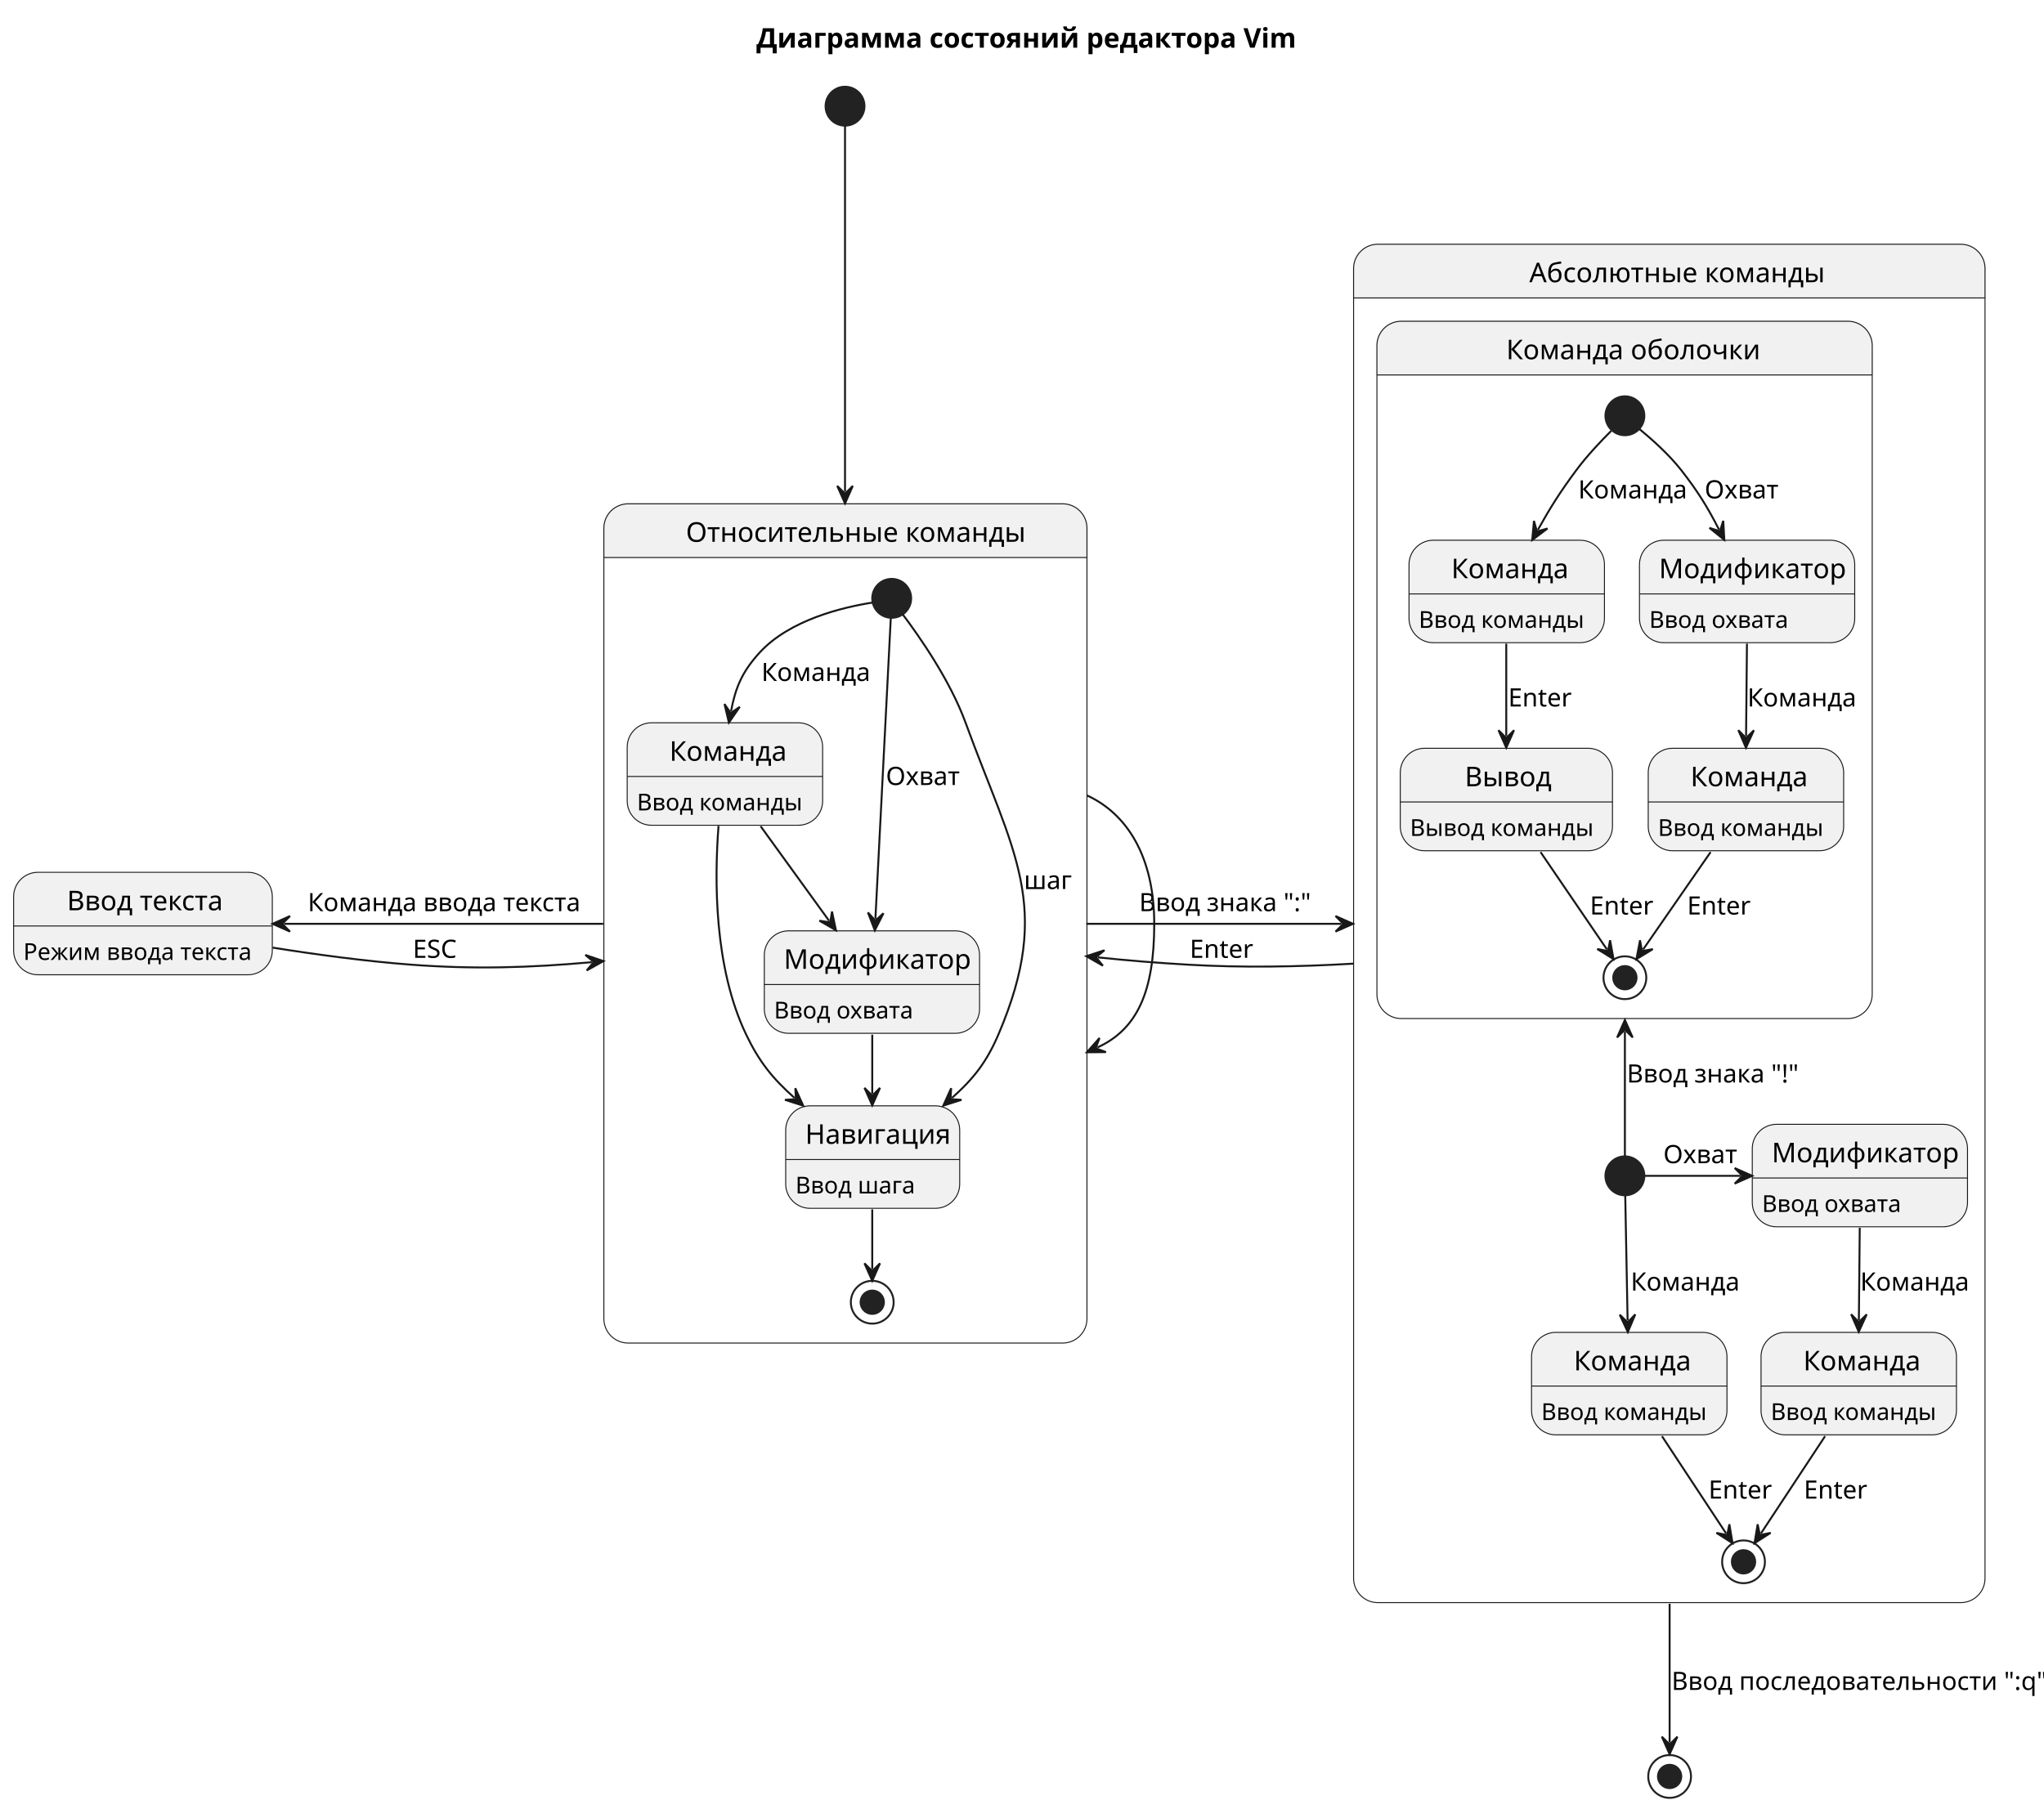
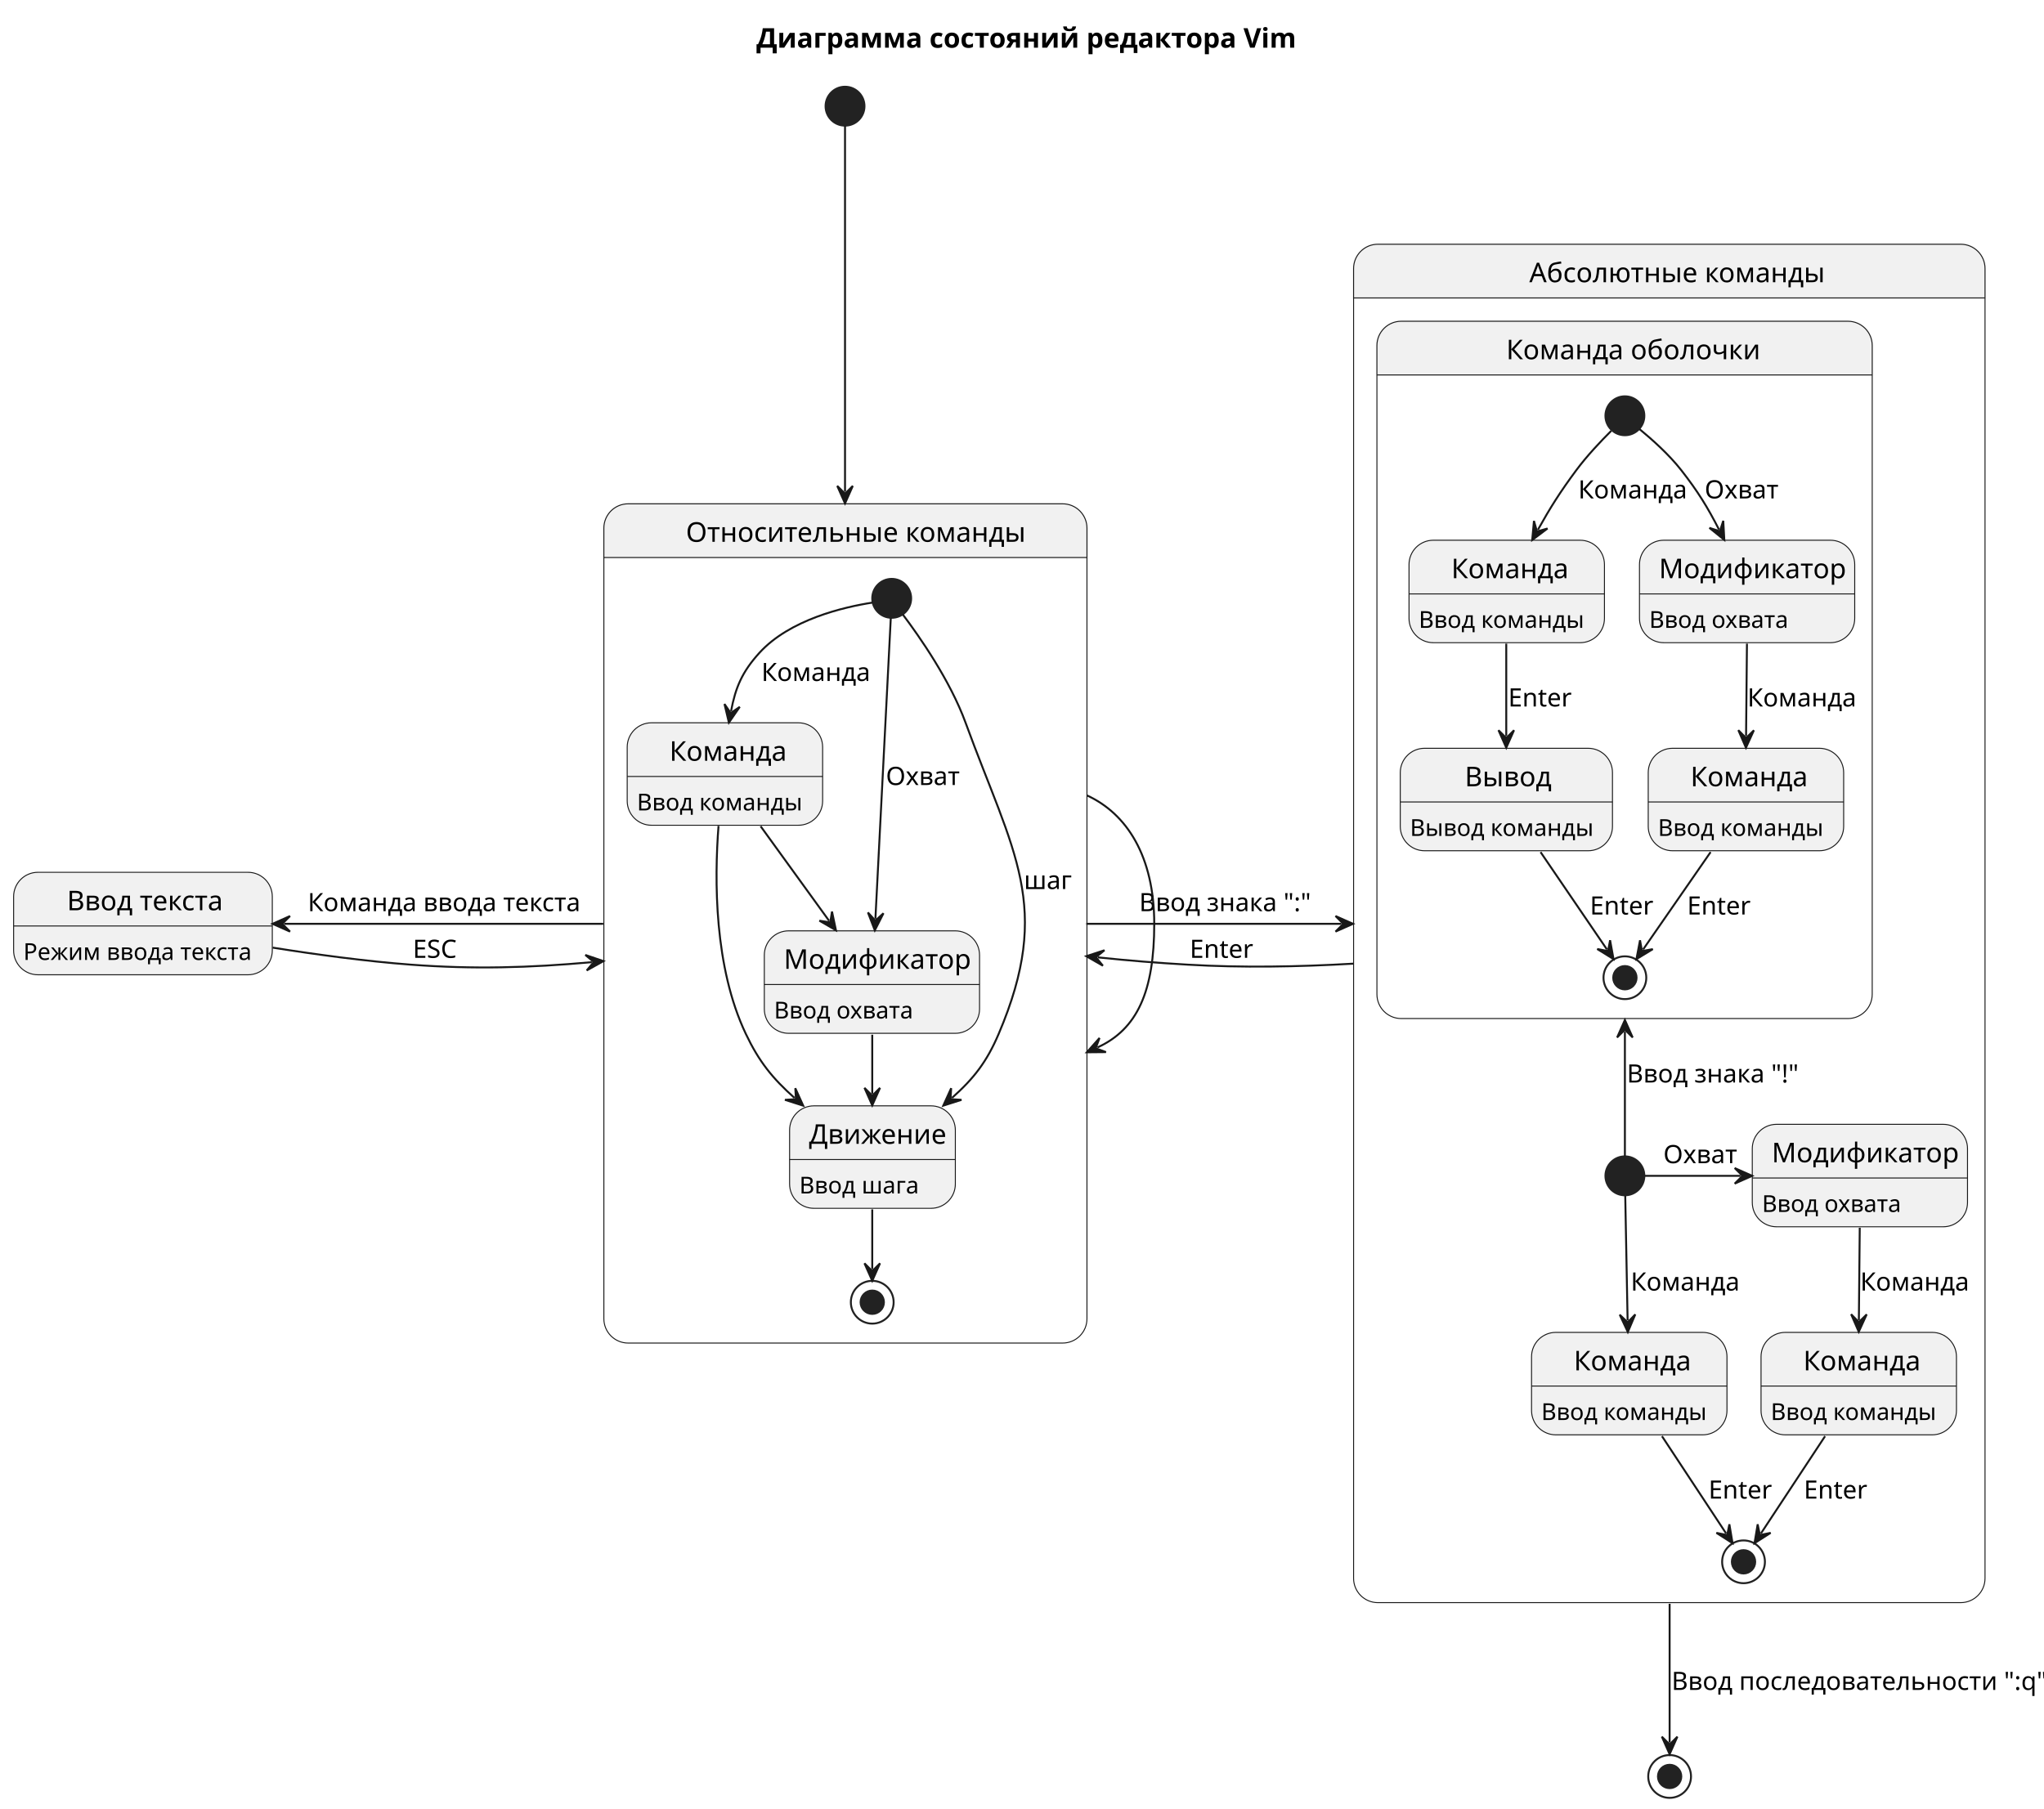
<svg xmlns="http://www.w3.org/2000/svg" contentStyleType="text/css" height="930px" preserveAspectRatio="none" style="width:1051px;height:930px;background:#FFFFFF;" version="1.1" viewBox="0 0 1051 930" width="1051px" zoomAndPan="magnify">
  <defs />
  <g>
    <text fill="#000000" font-family="sans-serif" font-size="14" font-weight="bold" lengthAdjust="spacing" textLength="259.513" x="388.94" y="24.533">Диаграмма состояний редактора Vim</text>
    <path d="M323,259.109 L546.401,259.109 A12.5,12.5 0 0 1 558.901,271.609 L558.901,286.719 L310.5,286.719 L310.5,271.609 A12.5,12.5 0 0 1 323,259.109 " fill="#F1F1F1" style="stroke:#F1F1F1;stroke-width:1.0;" />
    <rect fill="none" height="431.609" rx="12.5" ry="12.5" style="stroke:#181818;stroke-width:0.5;" width="248.401" x="310.5" y="259.109" />
    <line style="stroke:#181818;stroke-width:0.5;" x1="310.5" x2="558.901" y1="286.719" y2="286.719" />
    <text fill="#000000" font-family="sans-serif" font-size="14" lengthAdjust="spacing" textLength="164.056" x="352.673" y="278.643">Относительные команды</text>
    <g id="rel.rel_cmd">
      <rect fill="#F1F1F1" height="52.703" rx="12.5" ry="12.5" style="stroke:#181818;stroke-width:0.5;" width="100.49" x="322.5" y="371.719" />
      <line style="stroke:#181818;stroke-width:0.5;" x1="322.5" x2="422.99" y1="399.328" y2="399.328" />
      <text fill="#000000" font-family="sans-serif" font-size="14" lengthAdjust="spacing" textLength="57.039" x="344.226" y="391.252">Команда</text>
      <text fill="#000000" font-family="sans-serif" font-size="12" lengthAdjust="spacing" textLength="80.49" x="327.5" y="416.785">Ввод команды</text>
    </g>
    <g id="rel.rel_mod">
      <rect fill="#F1F1F1" height="52.703" rx="12.5" ry="12.5" style="stroke:#181818;stroke-width:0.5;" width="110.672" x="393" y="478.719" />
      <line style="stroke:#181818;stroke-width:0.5;" x1="393" x2="503.672" y1="506.328" y2="506.328" />
      <text fill="#000000" font-family="sans-serif" font-size="14" lengthAdjust="spacing" textLength="90.672" x="403" y="498.252">Модификатор</text>
      <text fill="#000000" font-family="sans-serif" font-size="12" lengthAdjust="spacing" textLength="69.281" x="398" y="523.785">Ввод охвата</text>
    </g>
    <g id="rel.rel_nav">
-       <rect fill="#F1F1F1" height="52.703" rx="12.5" ry="12.5" style="stroke:#181818;stroke-width:0.5;" width="89.467" x="404" y="568.719" />
-       <line style="stroke:#181818;stroke-width:0.5;" x1="404" x2="493.467" y1="596.328" y2="596.328" />
-       <text fill="#000000" font-family="sans-serif" font-size="14" lengthAdjust="spacing" textLength="69.467" x="414" y="588.252">Навигация</text>
-       <text fill="#000000" font-family="sans-serif" font-size="12" lengthAdjust="spacing" textLength="58.74" x="409" y="613.785">Ввод шага</text>
+       <rect fill="#F1F1F1" height="52.703" rx="12.5" ry="12.5" style="stroke:#181818;stroke-width:0.5;" width="85.228" x="406" y="568.719" />
+       <line style="stroke:#181818;stroke-width:0.5;" x1="406" x2="491.228" y1="596.328" y2="596.328" />
+       <text fill="#000000" font-family="sans-serif" font-size="14" lengthAdjust="spacing" textLength="65.228" x="416" y="588.252">Движение</text>
+       <text fill="#000000" font-family="sans-serif" font-size="12" lengthAdjust="spacing" textLength="58.74" x="411" y="613.785">Ввод шага</text>
    </g>
    <ellipse cx="458.5" cy="307.719" fill="#222222" rx="10" ry="10" style="stroke:#222222;stroke-width:1.0;" />
    <ellipse cx="448.5" cy="669.719" fill="none" rx="11" ry="11" style="stroke:#222222;stroke-width:1.0;" />
    <ellipse cx="448.5" cy="669.719" fill="#222222" rx="6" ry="6" style="stroke:#222222;stroke-width:1.0;" />
    <g id="link_*start*rel_rel_cmd">
      <path d="M448.64,309.899 C433.87,312.189 406.07,318.629 390.5,335.719 C381.59,345.509 378.176,353.582 375.896,365.741 " fill="none" id="*start*rel-to-rel_cmd" style="stroke:#181818;stroke-width:1.0;" />
      <polygon fill="#181818" points="374.79,371.639,380.38,363.53,375.711,366.724,372.517,362.056,374.79,371.639" style="stroke:#181818;stroke-width:1.0;" />
      <text fill="#000000" font-family="sans-serif" font-size="13" lengthAdjust="spacing" textLength="52.965" x="391.5" y="350.214">Команда</text>
    </g>
    <g id="link_*start*rel_rel_mod">
      <path d="M458.03,317.889 C456.57,346.419 452.376,428.397 450.126,472.477 " fill="none" id="*start*rel-to-rel_mod" style="stroke:#181818;stroke-width:1.0;" />
      <polygon fill="#181818" points="449.82,478.469,454.274,469.684,450.075,473.475,446.284,469.276,449.82,478.469" style="stroke:#181818;stroke-width:1.0;" />
      <text fill="#000000" font-family="sans-serif" font-size="13" lengthAdjust="spacing" textLength="36.702" x="455.5" y="403.714">Охват</text>
    </g>
    <g id="link_*start*rel_rel_nav">
      <path d="M464.19,315.999 C472.68,327.249 488.53,349.879 496.5,371.719 C521.03,438.889 541.51,465.919 513.5,531.719 C507.43,545.979 500.815,554.573 489.495,564.633 " fill="none" id="*start*rel-to-rel_nav" style="stroke:#181818;stroke-width:1.0;" />
      <polygon fill="#181818" points="485.01,568.619,494.394,565.63,488.747,565.297,489.08,559.65,485.01,568.619" style="stroke:#181818;stroke-width:1.0;" />
      <text fill="#000000" font-family="sans-serif" font-size="13" lengthAdjust="spacing" textLength="22.401" x="526.5" y="457.214">шаг</text>
    </g>
    <g id="link_rel_cmd_rel_mod">
      <path d="M391.09,424.909 C402.87,441.179 414.532,457.288 426.322,473.578 " fill="none" id="rel_cmd-to-rel_mod" style="stroke:#181818;stroke-width:1.0;" />
      <polygon fill="#181818" points="429.84,478.439,427.804,468.803,426.909,474.388,421.323,473.493,429.84,478.439" style="stroke:#181818;stroke-width:1.0;" />
    </g>
    <g id="link_rel_mod_rel_nav">
      <path d="M448.5,532.149 C448.5,543.599 448.5,551.039 448.5,562.479 " fill="none" id="rel_mod-to-rel_nav" style="stroke:#181818;stroke-width:1.0;" />
      <polygon fill="#181818" points="448.5,568.479,452.5,559.479,448.5,563.479,444.5,559.479,448.5,568.479" style="stroke:#181818;stroke-width:1.0;" />
    </g>
    <g id="link_rel_cmd_rel_nav">
      <path d="M369.46,424.759 C367.3,452.499 367.19,497.429 383.5,531.719 C390.22,545.859 397.129,554.499 408.519,564.639 " fill="none" id="rel_cmd-to-rel_nav" style="stroke:#181818;stroke-width:1.0;" />
      <polygon fill="#181818" points="413,568.629,408.938,559.657,409.265,565.304,403.618,565.632,413,568.629" style="stroke:#181818;stroke-width:1.0;" />
    </g>
    <g id="link_rel_nav_*end*rel">
      <path d="M448.5,621.979 C448.5,634.679 448.5,643.259 448.5,652.709 " fill="none" id="rel_nav-to-*end*rel" style="stroke:#181818;stroke-width:1.0;" />
      <polygon fill="#181818" points="448.5,658.709,452.5,649.709,448.5,653.709,444.5,649.709,448.5,658.709" style="stroke:#181818;stroke-width:1.0;" />
    </g>
    <path d="M708.5,125.609 L1008.172,125.609 A12.5,12.5 0 0 1 1020.672,138.109 L1020.672,153.219 L696,153.219 L696,138.109 A12.5,12.5 0 0 1 708.5,125.609 " fill="#F1F1F1" style="stroke:#F1F1F1;stroke-width:1.0;" />
    <rect fill="none" height="698.609" rx="12.5" ry="12.5" style="stroke:#181818;stroke-width:0.5;" width="324.672" x="696" y="125.609" />
    <line style="stroke:#181818;stroke-width:0.5;" x1="696" x2="1020.672" y1="153.219" y2="153.219" />
    <text fill="#000000" font-family="sans-serif" font-size="14" lengthAdjust="spacing" textLength="143.978" x="786.347" y="145.143">Абсолютные команды</text>
    <path d="M720.5,165.219 L950.172,165.219 A12.5,12.5 0 0 1 962.672,177.719 L962.672,192.828 L708,192.828 L708,177.719 A12.5,12.5 0 0 1 720.5,165.219 " fill="#F1F1F1" style="stroke:#F1F1F1;stroke-width:1.0;" />
    <rect fill="none" height="358.609" rx="12.5" ry="12.5" style="stroke:#181818;stroke-width:0.5;" width="254.672" x="708" y="165.219" />
    <line style="stroke:#181818;stroke-width:0.5;" x1="708" x2="962.672" y1="192.828" y2="192.828" />
    <text fill="#000000" font-family="sans-serif" font-size="14" lengthAdjust="spacing" textLength="121.714" x="774.479" y="184.752">Команда оболочки</text>
    <g id="abs.abs_shl.abs_shl_cmd">
      <rect fill="#F1F1F1" height="52.703" rx="12.5" ry="12.5" style="stroke:#181818;stroke-width:0.5;" width="100.49" x="724.5" y="277.828" />
      <line style="stroke:#181818;stroke-width:0.5;" x1="724.5" x2="824.99" y1="305.438" y2="305.438" />
      <text fill="#000000" font-family="sans-serif" font-size="14" lengthAdjust="spacing" textLength="57.039" x="746.226" y="297.361">Команда</text>
      <text fill="#000000" font-family="sans-serif" font-size="12" lengthAdjust="spacing" textLength="80.49" x="729.5" y="322.894">Ввод команды</text>
    </g>
    <g id="abs.abs_shl.abs_shl_out">
      <rect fill="#F1F1F1" height="52.703" rx="12.5" ry="12.5" style="stroke:#181818;stroke-width:0.5;" width="109.115" x="720" y="384.828" />
      <line style="stroke:#181818;stroke-width:0.5;" x1="720" x2="829.115" y1="412.438" y2="412.438" />
      <text fill="#000000" font-family="sans-serif" font-size="14" lengthAdjust="spacing" textLength="42.793" x="753.161" y="404.361">Вывод</text>
      <text fill="#000000" font-family="sans-serif" font-size="12" lengthAdjust="spacing" textLength="89.115" x="725" y="429.894">Вывод команды</text>
    </g>
    <g id="abs.abs_shl.abs_shl_mod">
      <rect fill="#F1F1F1" height="52.703" rx="12.5" ry="12.5" style="stroke:#181818;stroke-width:0.5;" width="110.672" x="843" y="277.828" />
      <line style="stroke:#181818;stroke-width:0.5;" x1="843" x2="953.672" y1="305.438" y2="305.438" />
      <text fill="#000000" font-family="sans-serif" font-size="14" lengthAdjust="spacing" textLength="90.672" x="853" y="297.361">Модификатор</text>
      <text fill="#000000" font-family="sans-serif" font-size="12" lengthAdjust="spacing" textLength="69.281" x="848" y="322.894">Ввод охвата</text>
    </g>
    <g id="abs.abs_shl.abs_shl_mod_cmd">
      <rect fill="#F1F1F1" height="52.703" rx="12.5" ry="12.5" style="stroke:#181818;stroke-width:0.5;" width="100.49" x="847.5" y="384.828" />
      <line style="stroke:#181818;stroke-width:0.5;" x1="847.5" x2="947.99" y1="412.438" y2="412.438" />
      <text fill="#000000" font-family="sans-serif" font-size="14" lengthAdjust="spacing" textLength="57.039" x="869.226" y="404.361">Команда</text>
      <text fill="#000000" font-family="sans-serif" font-size="12" lengthAdjust="spacing" textLength="80.49" x="852.5" y="429.894">Ввод команды</text>
    </g>
    <ellipse cx="835.5" cy="213.828" fill="#222222" rx="10" ry="10" style="stroke:#222222;stroke-width:1.0;" />
    <ellipse cx="835.5" cy="502.828" fill="none" rx="11" ry="11" style="stroke:#222222;stroke-width:1.0;" />
    <ellipse cx="835.5" cy="502.828" fill="#222222" rx="6" ry="6" style="stroke:#222222;stroke-width:1.0;" />
    <g id="link_*start*abs_shl_abs_shl_mod">
      <path d="M843.03,220.698 C849.28,225.828 858.15,233.698 864.5,241.828 C873.06,252.788 878.005,260.848 883.885,272.328 " fill="none" id="*start*abs_shl-to-abs_shl_mod" style="stroke:#181818;stroke-width:1.0;" />
      <polygon fill="#181818" points="886.62,277.668,886.077,267.834,884.341,273.218,878.957,271.481,886.62,277.668" style="stroke:#181818;stroke-width:1.0;" />
      <text fill="#000000" font-family="sans-serif" font-size="13" lengthAdjust="spacing" textLength="36.702" x="876.5" y="256.323">Охват</text>
    </g>
    <g id="link_*start*abs_shl_abs_shl_cmd">
      <path d="M828.48,221.568 C823.21,226.818 815.98,234.438 810.5,241.828 C802.17,253.058 797.102,261.118 790.773,272.468 " fill="none" id="*start*abs_shl-to-abs_shl_cmd" style="stroke:#181818;stroke-width:1.0;" />
      <polygon fill="#181818" points="787.85,277.708,795.727,271.796,790.285,273.341,788.74,267.9,787.85,277.708" style="stroke:#181818;stroke-width:1.0;" />
      <text fill="#000000" font-family="sans-serif" font-size="13" lengthAdjust="spacing" textLength="52.965" x="811.5" y="256.323">Команда</text>
    </g>
    <g id="link_abs_shl_mod_abs_shl_mod_cmd">
      <path d="M898.26,331.018 C898.1,347.288 897.955,362.258 897.805,378.548 " fill="none" id="abs_shl_mod-to-abs_shl_mod_cmd" style="stroke:#181818;stroke-width:1.0;" />
      <polygon fill="#181818" points="897.75,384.548,901.833,375.585,897.796,379.548,893.833,375.512,897.75,384.548" style="stroke:#181818;stroke-width:1.0;" />
      <text fill="#000000" font-family="sans-serif" font-size="13" lengthAdjust="spacing" textLength="52.965" x="898.5" y="363.323">Команда</text>
    </g>
    <g id="link_abs_shl_mod_cmd_*end*abs_shl">
      <path d="M879.57,438.218 C866.69,456.798 853.558,475.767 844.858,488.317 " fill="none" id="abs_shl_mod_cmd-to-*end*abs_shl" style="stroke:#181818;stroke-width:1.0;" />
      <polygon fill="#181818" points="841.44,493.248,849.855,488.13,844.289,489.139,843.28,483.573,841.44,493.248" style="stroke:#181818;stroke-width:1.0;" />
      <text fill="#000000" font-family="sans-serif" font-size="13" lengthAdjust="spacing" textLength="31.072" x="867.5" y="470.323">Enter</text>
    </g>
    <g id="link_abs_shl_cmd_abs_shl_out">
      <path d="M774.5,331.018 C774.5,347.288 774.5,362.258 774.5,378.548 " fill="none" id="abs_shl_cmd-to-abs_shl_out" style="stroke:#181818;stroke-width:1.0;" />
      <polygon fill="#181818" points="774.5,384.548,778.5,375.548,774.5,379.548,770.5,375.548,774.5,384.548" style="stroke:#181818;stroke-width:1.0;" />
      <text fill="#000000" font-family="sans-serif" font-size="13" lengthAdjust="spacing" textLength="31.072" x="775.5" y="363.323">Enter</text>
    </g>
    <g id="link_abs_shl_out_*end*abs_shl">
      <path d="M792.14,438.218 C804.81,456.798 817.722,475.74 826.272,488.289 " fill="none" id="abs_shl_out-to-*end*abs_shl" style="stroke:#181818;stroke-width:1.0;" />
      <polygon fill="#181818" points="829.65,493.248,827.889,483.558,826.835,489.116,821.277,488.062,829.65,493.248" style="stroke:#181818;stroke-width:1.0;" />
      <text fill="#000000" font-family="sans-serif" font-size="13" lengthAdjust="spacing" textLength="31.072" x="817.5" y="470.323">Enter</text>
    </g>
    <g id="abs.abs_cmd">
      <rect fill="#F1F1F1" height="52.703" rx="12.5" ry="12.5" style="stroke:#181818;stroke-width:0.5;" width="100.49" x="787.5" y="685.219" />
      <line style="stroke:#181818;stroke-width:0.5;" x1="787.5" x2="887.99" y1="712.828" y2="712.828" />
      <text fill="#000000" font-family="sans-serif" font-size="14" lengthAdjust="spacing" textLength="57.039" x="809.226" y="704.752">Команда</text>
      <text fill="#000000" font-family="sans-serif" font-size="12" lengthAdjust="spacing" textLength="80.49" x="792.5" y="730.285">Ввод команды</text>
    </g>
    <g id="abs.abs_mod">
      <rect fill="#F1F1F1" height="52.703" rx="12.5" ry="12.5" style="stroke:#181818;stroke-width:0.5;" width="110.672" x="901" y="578.219" />
      <line style="stroke:#181818;stroke-width:0.5;" x1="901" x2="1011.672" y1="605.828" y2="605.828" />
      <text fill="#000000" font-family="sans-serif" font-size="14" lengthAdjust="spacing" textLength="90.672" x="911" y="597.752">Модификатор</text>
      <text fill="#000000" font-family="sans-serif" font-size="12" lengthAdjust="spacing" textLength="69.281" x="906" y="623.285">Ввод охвата</text>
    </g>
    <g id="abs.abs_mod_cmd">
      <rect fill="#F1F1F1" height="52.703" rx="12.5" ry="12.5" style="stroke:#181818;stroke-width:0.5;" width="100.49" x="905.5" y="685.219" />
      <line style="stroke:#181818;stroke-width:0.5;" x1="905.5" x2="1005.99" y1="712.828" y2="712.828" />
      <text fill="#000000" font-family="sans-serif" font-size="14" lengthAdjust="spacing" textLength="57.039" x="927.226" y="704.752">Команда</text>
      <text fill="#000000" font-family="sans-serif" font-size="12" lengthAdjust="spacing" textLength="80.49" x="910.5" y="730.285">Ввод команды</text>
    </g>
    <ellipse cx="835.5" cy="604.719" fill="#222222" rx="10" ry="10" style="stroke:#222222;stroke-width:1.0;" />
    <ellipse cx="896.5" cy="803.219" fill="none" rx="11" ry="11" style="stroke:#222222;stroke-width:1.0;" />
    <ellipse cx="896.5" cy="803.219" fill="#222222" rx="6" ry="6" style="stroke:#222222;stroke-width:1.0;" />
    <g id="link_abs_shl_*start*abs">
      <path d="M835.5,530.559 C835.5,561.279 835.5,581.549 835.5,594.709 " fill="none" id="abs_shl-backto-*start*abs" style="stroke:#181818;stroke-width:1.0;" />
      <polygon fill="#181818" points="835.5,524.559,831.5,533.559,835.5,529.559,839.5,533.559,835.5,524.559" style="stroke:#181818;stroke-width:1.0;" />
      <text fill="#000000" font-family="sans-serif" font-size="13" lengthAdjust="spacing" textLength="83.745" x="836.5" y="556.714">Ввод знака "!"</text>
    </g>
    <g id="link_*start*abs_abs_cmd">
      <path d="M835.68,615.039 C835.97,630.599 836.466,656.39 836.896,679.06 " fill="none" id="*start*abs-to-abs_cmd" style="stroke:#181818;stroke-width:1.0;" />
      <polygon fill="#181818" points="837.01,685.059,840.839,675.985,836.915,680.06,832.84,676.136,837.01,685.059" style="stroke:#181818;stroke-width:1.0;" />
      <text fill="#000000" font-family="sans-serif" font-size="13" lengthAdjust="spacing" textLength="52.965" x="838.5" y="663.714">Команда</text>
    </g>
    <g id="link_*start*abs_abs_mod">
      <path d="M845.82,604.719 C858.22,604.719 873.99,604.719 894.96,604.719 " fill="none" id="*start*abs-to-abs_mod" style="stroke:#181818;stroke-width:1.0;" />
      <polygon fill="#181818" points="900.96,604.719,891.96,600.719,895.96,604.719,891.96,608.719,900.96,604.719" style="stroke:#181818;stroke-width:1.0;" />
      <text fill="#000000" font-family="sans-serif" font-size="13" lengthAdjust="spacing" textLength="36.702" x="855.25" y="598.214">Охват</text>
    </g>
    <g id="link_abs_mod_abs_mod_cmd">
      <path d="M956.26,631.409 C956.1,647.679 955.955,662.649 955.805,678.939 " fill="none" id="abs_mod-to-abs_mod_cmd" style="stroke:#181818;stroke-width:1.0;" />
      <polygon fill="#181818" points="955.75,684.939,959.833,675.976,955.796,679.939,951.833,675.902,955.75,684.939" style="stroke:#181818;stroke-width:1.0;" />
      <text fill="#000000" font-family="sans-serif" font-size="13" lengthAdjust="spacing" textLength="52.965" x="956.5" y="663.714">Команда</text>
    </g>
    <g id="link_abs_mod_cmd_*end*abs">
      <path d="M938.43,738.609 C926.18,757.189 913.734,776.081 905.454,788.63 " fill="none" id="abs_mod_cmd-to-*end*abs" style="stroke:#181818;stroke-width:1.0;" />
      <polygon fill="#181818" points="902.15,793.639,910.445,788.329,904.904,789.465,903.768,783.924,902.15,793.639" style="stroke:#181818;stroke-width:1.0;" />
      <text fill="#000000" font-family="sans-serif" font-size="13" lengthAdjust="spacing" textLength="31.072" x="927.5" y="770.714">Enter</text>
    </g>
    <g id="link_abs_cmd_*end*abs">
      <path d="M854.57,738.609 C866.82,757.189 879.266,776.081 887.546,788.63 " fill="none" id="abs_cmd-to-*end*abs" style="stroke:#181818;stroke-width:1.0;" />
      <polygon fill="#181818" points="890.85,793.639,889.232,783.924,888.096,789.465,882.555,788.329,890.85,793.639" style="stroke:#181818;stroke-width:1.0;" />
      <text fill="#000000" font-family="sans-serif" font-size="13" lengthAdjust="spacing" textLength="31.072" x="878.5" y="770.714">Enter</text>
    </g>
    <g id="txt">
      <rect fill="#F1F1F1" height="52.703" rx="12.5" ry="12.5" style="stroke:#181818;stroke-width:0.5;" width="133.016" x="7" y="448.609" />
      <line style="stroke:#181818;stroke-width:0.5;" x1="7" x2="140.016" y1="476.219" y2="476.219" />
      <text fill="#000000" font-family="sans-serif" font-size="14" lengthAdjust="spacing" textLength="78.142" x="34.437" y="468.143">Ввод текста</text>
      <text fill="#000000" font-family="sans-serif" font-size="12" lengthAdjust="spacing" textLength="113.016" x="12" y="493.676">Режим ввода текста</text>
    </g>
    <ellipse cx="434.5" cy="54.609" fill="#222222" rx="10" ry="10" style="stroke:#222222;stroke-width:1.0;" />
    <ellipse cx="858.5" cy="913.609" fill="none" rx="11" ry="11" style="stroke:#222222;stroke-width:1.0;" />
    <ellipse cx="858.5" cy="913.609" fill="#222222" rx="6" ry="6" style="stroke:#222222;stroke-width:1.0;" />
    <g id="link_*start*_rel">
      <path d="M434.5,64.739 C434.5,91.749 434.5,168.679 434.5,252.899 " fill="none" id="*start*-to-rel" style="stroke:#181818;stroke-width:1.0;" />
      <polygon fill="#181818" points="434.5,258.899,438.5,249.899,434.5,253.899,430.5,249.899,434.5,258.899" style="stroke:#181818;stroke-width:1.0;" />
    </g>
    <g id="link_rel_abs">
      <path d="M558.56,475.109 C601.45,475.109 644.18,475.109 689.71,475.109 " fill="none" id="rel-to-abs" style="stroke:#181818;stroke-width:1.0;" />
      <polygon fill="#181818" points="695.71,475.109,686.71,471.109,690.71,475.109,686.71,479.109,695.71,475.109" style="stroke:#181818;stroke-width:1.0;" />
      <text fill="#000000" font-family="sans-serif" font-size="13" lengthAdjust="spacing" textLength="83.745" x="585.75" y="468.604">Ввод знака ":"</text>
    </g>
    <g id="link_abs_rel">
      <path d="M696,495.589 C667.6,497.249 638.33,497.749 610.75,496.109 C593.83,495.109 582.019,494.173 564.519,492.373 " fill="none" id="abs-to-rel" style="stroke:#181818;stroke-width:1.0;" />
      <polygon fill="#181818" points="558.55,491.759,567.093,496.659,563.524,492.271,567.912,488.701,558.55,491.759" style="stroke:#181818;stroke-width:1.0;" />
      <text fill="#000000" font-family="sans-serif" font-size="13" lengthAdjust="spacing" textLength="31.072" x="611.75" y="492.604">Enter</text>
    </g>
    <g id="link_txt_rel">
      <path d="M146.13,475.109 C193.7,475.109 253.11,475.109 310.19,475.109 " fill="none" id="txt-backto-rel" style="stroke:#181818;stroke-width:1.0;" />
      <polygon fill="#181818" points="140.13,475.109,149.13,479.109,145.13,475.109,149.13,471.109,140.13,475.109" style="stroke:#181818;stroke-width:1.0;" />
      <text fill="#000000" font-family="sans-serif" font-size="13" lengthAdjust="spacing" textLength="134.602" x="158.25" y="468.604">Команда ввода текста</text>
    </g>
    <g id="link_txt_rel">
      <path d="M140.18,487.349 C162.67,490.929 187.97,494.349 211.25,496.109 C243.37,498.539 272.075,497.751 304.315,494.831 " fill="none" id="txt-to-rel" style="stroke:#181818;stroke-width:1.0;" />
      <polygon fill="#181818" points="310.29,494.289,300.966,491.118,305.31,494.74,301.688,499.085,310.29,494.289" style="stroke:#181818;stroke-width:1.0;" />
      <text fill="#000000" font-family="sans-serif" font-size="13" lengthAdjust="spacing" textLength="26.73" x="212.25" y="492.604">ESC</text>
    </g>
    <g id="link_abs_*end*">
      <path d="M858.5,824.799 C858.5,859.859 858.5,881.829 858.5,896.149 " fill="none" id="abs-to-*end*" style="stroke:#181818;stroke-width:1.0;" />
      <polygon fill="#181818" points="858.5,902.149,862.5,893.149,858.5,897.149,854.5,893.149,858.5,902.149" style="stroke:#181818;stroke-width:1.0;" />
      <text fill="#000000" font-family="sans-serif" font-size="13" lengthAdjust="spacing" textLength="183.892" x="859.5" y="869.105">Ввод последовательности ":q"</text>
    </g>
    <g id="link_rel_rel">
      <path d="M558.83,409.039 C579.36,418.389 593.5,440.409 593.5,475.109 C593.5,509.809 584.82,529.343 564.29,538.693 " fill="none" id="rel-to-rel" style="stroke:#181818;stroke-width:1.0;" />
      <polygon fill="#181818" points="558.83,541.179,568.678,541.089,563.38,539.107,565.363,533.809,558.83,541.179" style="stroke:#181818;stroke-width:1.0;" />
    </g>
  </g>
</svg>
